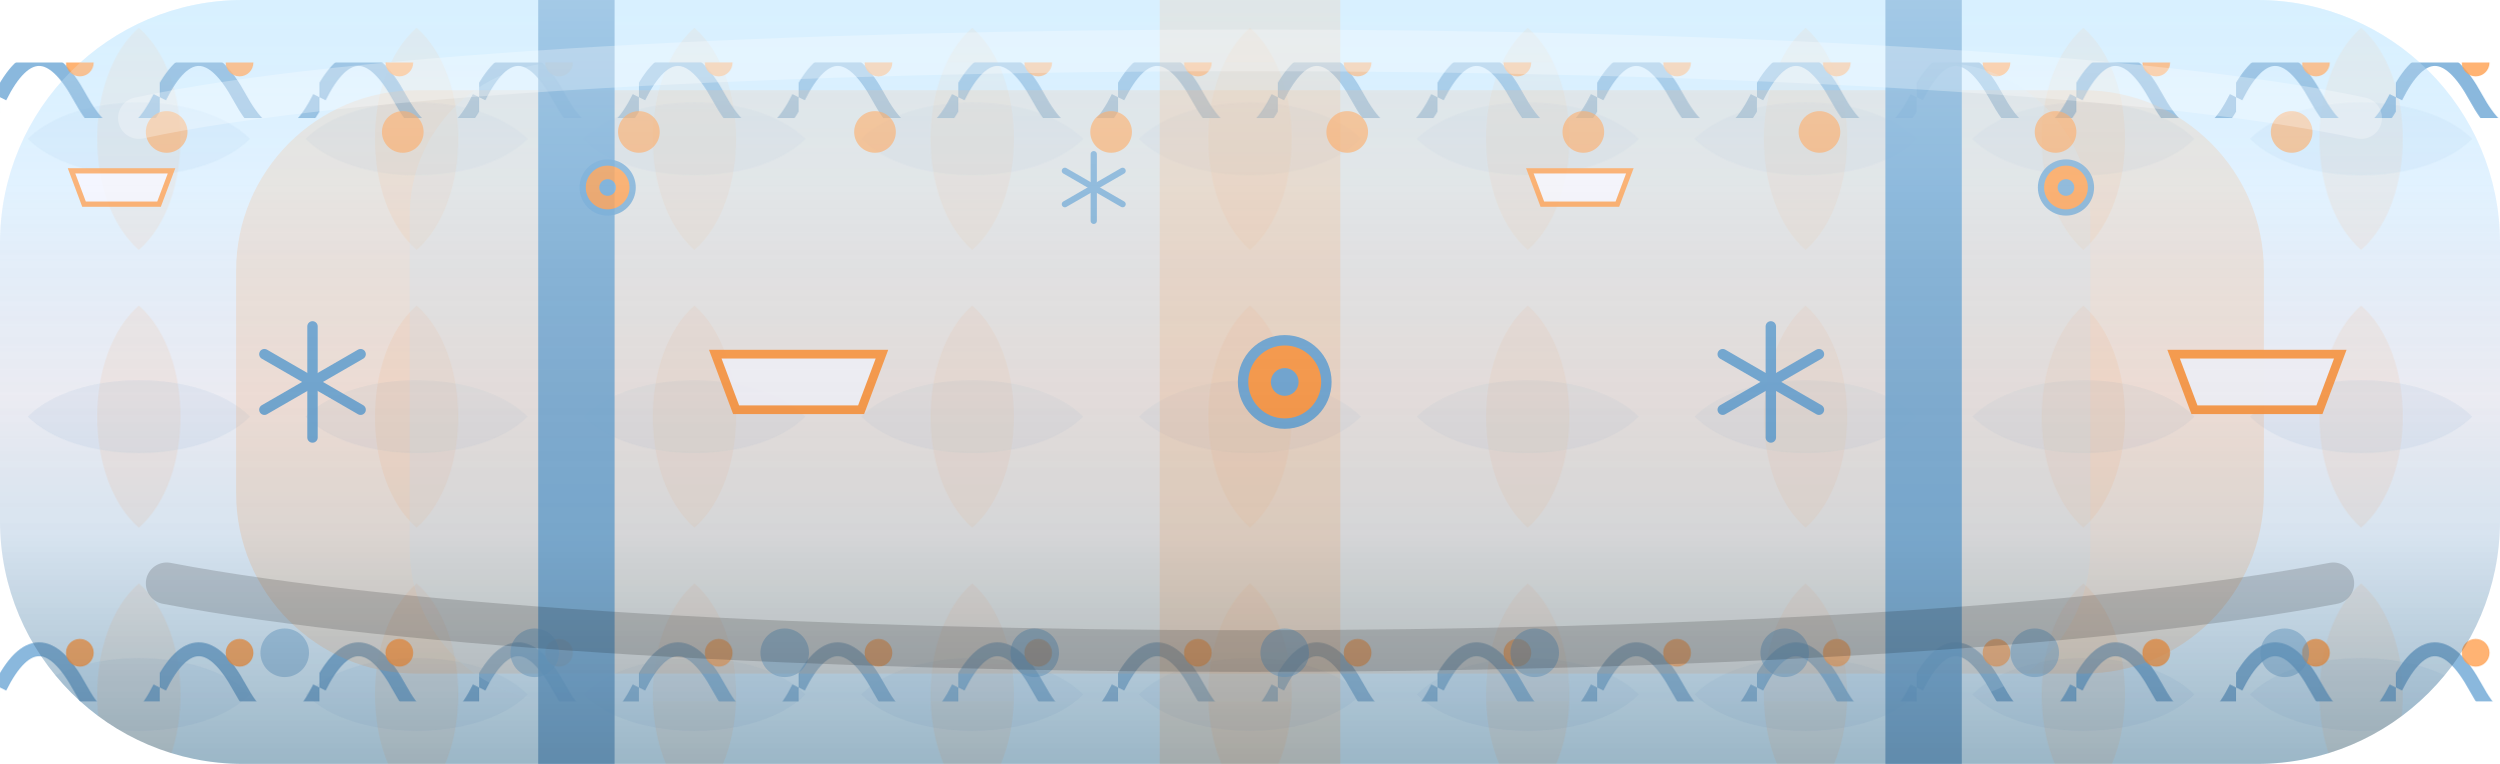
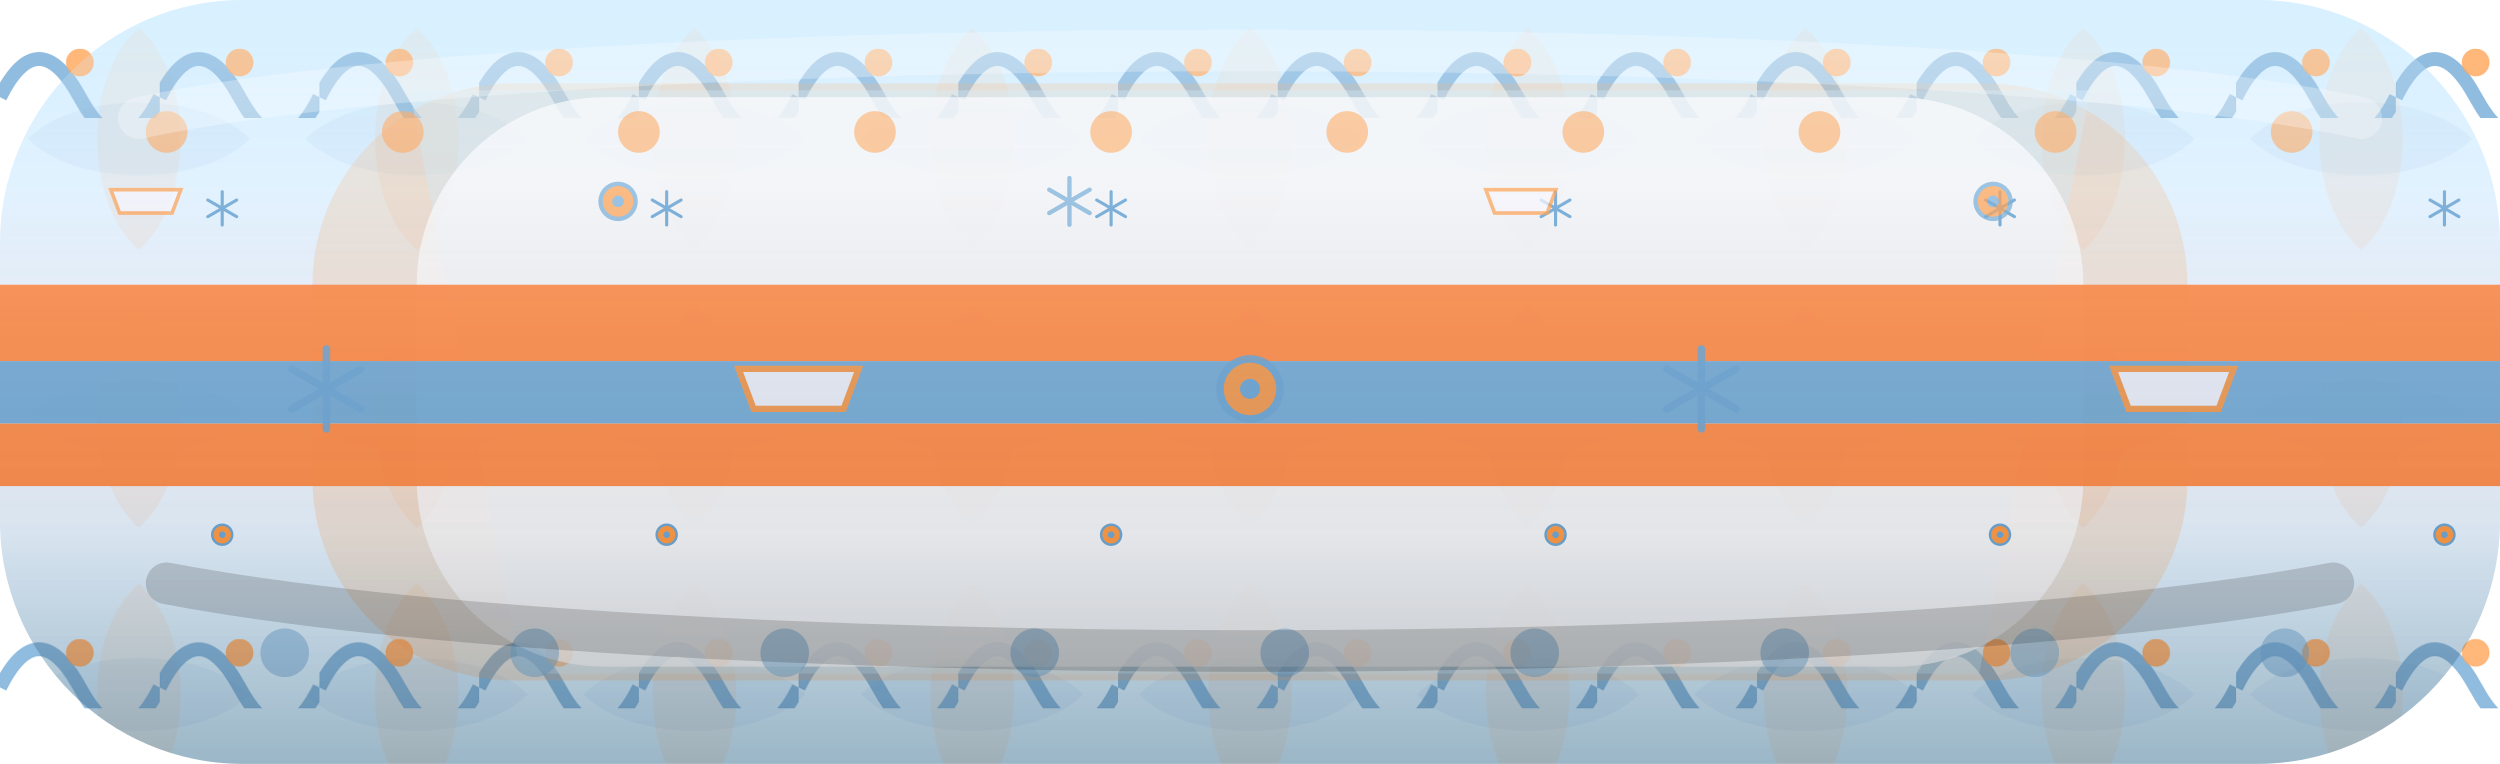
<svg xmlns="http://www.w3.org/2000/svg" width="720" height="220" viewBox="0 0 720 220">
  <defs>
    <linearGradient id="bg" x1="0" y1="0" x2="0" y2="1">
      <stop offset="0%" stop-color="#c7eaff" />
      <stop offset="52%" stop-color="#f7f7ff" />
      <stop offset="100%" stop-color="#c7eaff" />
    </linearGradient>
    <linearGradient id="satin" x1="0" y1="0" x2="0" y2="1">
      <stop offset="0%" stop-color="rgba(255,255,255,0.30)" />
      <stop offset="24%" stop-color="rgba(255,255,255,0.12)" />
      <stop offset="70%" stop-color="rgba(0,0,0,0.06)" />
      <stop offset="100%" stop-color="rgba(0,0,0,0.22)" />
    </linearGradient>
    <pattern id="brocade-santa3" width="80" height="80" patternUnits="userSpaceOnUse">
      <path d="M 40 8 C 56 22, 56 58, 40 72 C 24 58, 24 22, 40 8 Z" fill="#ff9b47" opacity="0.10" />
      <path d="M 8 40 C 22 26, 58 26, 72 40 C 58 54, 22 54, 8 40 Z" fill="#6fa8d6" opacity="0.10" />
    </pattern>
    <pattern id="trim-santa3" width="46" height="34" patternUnits="userSpaceOnUse">
      <path d="M 0 28 Q 11 6 23 28 T 46 28" stroke="#6fa8d6" stroke-width="4" fill="none" opacity="0.85" />
      <circle cx="23" cy="18" r="4" fill="#ff9b47" opacity="0.8" />
    </pattern>
  </defs>
  <rect width="720" height="220" rx="70" fill="url(#bg)" />
  <rect x="0" y="0" width="720" height="220" rx="70" fill="url(#brocade-santa3)" />
-   <rect x="0" y="18" width="720" height="24" fill="url(#trim-santa3)" opacity="0.95" />
-   <rect x="0" y="178" width="720" height="24" fill="url(#trim-santa3)" opacity="0.95" />
-   <rect x="68" y="26" width="584" height="168" rx="52" fill="#ff9b47" opacity="0.18" />
-   <rect x="118" y="18" width="484" height="184" rx="44" fill="#c7eaff" opacity="0.22" />
-   <rect x="155" y="0" width="22" height="220" fill="#6fa8d6" opacity="0.85" />
-   <rect x="543" y="0" width="22" height="220" fill="#6fa8d6" opacity="0.85" />
-   <rect x="334" y="0" width="52" height="220" fill="#ff9b47" opacity="0.18" />
-   <g opacity="0.98">
-     <g transform="translate(90 110)">
+   <rect x="0" y="14" width="720" height="22" fill="url(#trim-santa3)" opacity="0.90" />
+   <rect x="0" y="184" width="720" height="22" fill="url(#trim-santa3)" opacity="0.90" />
+   <rect x="90" y="24" width="540" height="172" rx="58" fill="#ff9b47" opacity="0.20" />
+   <path d="M 118 26 L 602 26 L 570 194 L 150 194 Z" fill="#c7eaff" opacity="0.34" />
+   <rect x="120" y="28" width="480" height="164" rx="54" fill="#f9fbff" opacity="0.72" />
+   <rect x="0" y="82" width="720" height="22" fill="#ff8b47" opacity="0.95" />
+   <rect x="0" y="104" width="720" height="18" fill="#6fa8d6" opacity="0.92" />
+   <rect x="0" y="122" width="720" height="18" fill="#ff8b47" opacity="0.95" />
+   <g transform="translate(64 60)">
+     <g transform="rotate(0)">
+       <line x1="0" y1="-4.8" x2="0" y2="4.8" stroke="#6fa8d6" stroke-width="0.9" stroke-linecap="round" />
+     </g>
+     <g transform="rotate(60)">
+       <line x1="0" y1="-4.8" x2="0" y2="4.8" stroke="#6fa8d6" stroke-width="0.9" stroke-linecap="round" />
+     </g>
+     <g transform="rotate(120)">
+       <line x1="0" y1="-4.8" x2="0" y2="4.8" stroke="#6fa8d6" stroke-width="0.9" stroke-linecap="round" />
+     </g>
+   </g>
+   <g transform="translate(192 60)">
+     <g transform="rotate(0)">
+       <line x1="0" y1="-4.8" x2="0" y2="4.8" stroke="#6fa8d6" stroke-width="0.9" stroke-linecap="round" />
+     </g>
+     <g transform="rotate(60)">
+       <line x1="0" y1="-4.8" x2="0" y2="4.8" stroke="#6fa8d6" stroke-width="0.9" stroke-linecap="round" />
+     </g>
+     <g transform="rotate(120)">
+       <line x1="0" y1="-4.8" x2="0" y2="4.8" stroke="#6fa8d6" stroke-width="0.9" stroke-linecap="round" />
+     </g>
+   </g>
+   <g transform="translate(320 60)">
+     <g transform="rotate(0)">
+       <line x1="0" y1="-4.8" x2="0" y2="4.8" stroke="#6fa8d6" stroke-width="0.9" stroke-linecap="round" />
+     </g>
+     <g transform="rotate(60)">
+       <line x1="0" y1="-4.8" x2="0" y2="4.8" stroke="#6fa8d6" stroke-width="0.9" stroke-linecap="round" />
+     </g>
+     <g transform="rotate(120)">
+       <line x1="0" y1="-4.8" x2="0" y2="4.8" stroke="#6fa8d6" stroke-width="0.9" stroke-linecap="round" />
+     </g>
+   </g>
+   <g transform="translate(448 60)">
+     <g transform="rotate(0)">
+       <line x1="0" y1="-4.8" x2="0" y2="4.8" stroke="#6fa8d6" stroke-width="0.9" stroke-linecap="round" />
+     </g>
+     <g transform="rotate(60)">
+       <line x1="0" y1="-4.8" x2="0" y2="4.8" stroke="#6fa8d6" stroke-width="0.9" stroke-linecap="round" />
+     </g>
+     <g transform="rotate(120)">
+       <line x1="0" y1="-4.8" x2="0" y2="4.8" stroke="#6fa8d6" stroke-width="0.9" stroke-linecap="round" />
+     </g>
+   </g>
+   <g transform="translate(576 60)">
+     <g transform="rotate(0)">
+       <line x1="0" y1="-4.8" x2="0" y2="4.8" stroke="#6fa8d6" stroke-width="0.9" stroke-linecap="round" />
+     </g>
+     <g transform="rotate(60)">
+       <line x1="0" y1="-4.8" x2="0" y2="4.8" stroke="#6fa8d6" stroke-width="0.9" stroke-linecap="round" />
+     </g>
+     <g transform="rotate(120)">
+       <line x1="0" y1="-4.8" x2="0" y2="4.8" stroke="#6fa8d6" stroke-width="0.9" stroke-linecap="round" />
+     </g>
+   </g>
+   <g transform="translate(704 60)">
+     <g transform="rotate(0)">
+       <line x1="0" y1="-4.8" x2="0" y2="4.8" stroke="#6fa8d6" stroke-width="0.9" stroke-linecap="round" />
+     </g>
+     <g transform="rotate(60)">
+       <line x1="0" y1="-4.8" x2="0" y2="4.8" stroke="#6fa8d6" stroke-width="0.9" stroke-linecap="round" />
+     </g>
+     <g transform="rotate(120)">
+       <line x1="0" y1="-4.8" x2="0" y2="4.8" stroke="#6fa8d6" stroke-width="0.9" stroke-linecap="round" />
+     </g>
+   </g>
+   <g transform="translate(64 154)">
+     <circle r="2.88" fill="#ff9b47" stroke="#6fa8d6" stroke-width="0.72" />
+     <circle r="0.96" fill="#6fa8d6" />
+   </g>
+   <g transform="translate(192 154)">
+     <circle r="2.88" fill="#ff9b47" stroke="#6fa8d6" stroke-width="0.72" />
+     <circle r="0.96" fill="#6fa8d6" />
+   </g>
+   <g transform="translate(320 154)">
+     <circle r="2.88" fill="#ff9b47" stroke="#6fa8d6" stroke-width="0.72" />
+     <circle r="0.96" fill="#6fa8d6" />
+   </g>
+   <g transform="translate(448 154)">
+     <circle r="2.88" fill="#ff9b47" stroke="#6fa8d6" stroke-width="0.72" />
+     <circle r="0.96" fill="#6fa8d6" />
+   </g>
+   <g transform="translate(576 154)">
+     <circle r="2.88" fill="#ff9b47" stroke="#6fa8d6" stroke-width="0.72" />
+     <circle r="0.96" fill="#6fa8d6" />
+   </g>
+   <g transform="translate(704 154)">
+     <circle r="2.88" fill="#ff9b47" stroke="#6fa8d6" stroke-width="0.72" />
+     <circle r="0.96" fill="#6fa8d6" />
+   </g>
+   <g opacity="0.74">
+     <g transform="translate(42 58)">
+       <path d="M -10.08 -3.36 L 10.08 -3.36 L 7.56 3.36 L -7.56 3.36 Z" fill="#f7f7ff" stroke="#ff9b47" stroke-width="1.05" />
+     </g>
+     <g transform="translate(178 58)">
+       <circle r="5.04" fill="#ff9b47" stroke="#6fa8d6" stroke-width="1.26" />
+       <circle r="1.68" fill="#6fa8d6" />
+     </g>
+     <g transform="translate(308 58)">
      <g transform="rotate(0)">
-         <line x1="0" y1="-16" x2="0" y2="16" stroke="#6fa8d6" stroke-width="3" stroke-linecap="round" />
+         <line x1="0" y1="-6.72" x2="0" y2="6.72" stroke="#6fa8d6" stroke-width="1.26" stroke-linecap="round" />
      </g>
      <g transform="rotate(60)">
-         <line x1="0" y1="-16" x2="0" y2="16" stroke="#6fa8d6" stroke-width="3" stroke-linecap="round" />
+         <line x1="0" y1="-6.72" x2="0" y2="6.72" stroke="#6fa8d6" stroke-width="1.26" stroke-linecap="round" />
      </g>
      <g transform="rotate(120)">
-         <line x1="0" y1="-16" x2="0" y2="16" stroke="#6fa8d6" stroke-width="3" stroke-linecap="round" />
-       </g>
-     </g>
-     <g transform="translate(230 110)">
-       <path d="M -24 -8 L 24 -8 L 18 8 L -18 8 Z" fill="#f7f7ff" stroke="#ff9b47" stroke-width="2.5" />
-     </g>
-     <g transform="translate(370 110)">
-       <circle r="12" fill="#ff9b47" stroke="#6fa8d6" stroke-width="3" />
-       <circle r="4" fill="#6fa8d6" />
-     </g>
-     <g transform="translate(510 110)">
+         <line x1="0" y1="-6.72" x2="0" y2="6.72" stroke="#6fa8d6" stroke-width="1.26" stroke-linecap="round" />
+       </g>
+     </g>
+     <g transform="translate(438 58)">
+       <path d="M -10.08 -3.36 L 10.08 -3.36 L 7.56 3.36 L -7.56 3.36 Z" fill="#f7f7ff" stroke="#ff9b47" stroke-width="1.05" />
+     </g>
+     <g transform="translate(574 58)">
+       <circle r="5.04" fill="#ff9b47" stroke="#6fa8d6" stroke-width="1.26" />
+       <circle r="1.68" fill="#6fa8d6" />
+     </g>
+   </g>
+   <g opacity="0.88">
+     <g transform="translate(94 112)">
      <g transform="rotate(0)">
-         <line x1="0" y1="-16" x2="0" y2="16" stroke="#6fa8d6" stroke-width="3" stroke-linecap="round" />
+         <line x1="0" y1="-11.52" x2="0" y2="11.52" stroke="#6fa8d6" stroke-width="2.16" stroke-linecap="round" />
      </g>
      <g transform="rotate(60)">
-         <line x1="0" y1="-16" x2="0" y2="16" stroke="#6fa8d6" stroke-width="3" stroke-linecap="round" />
+         <line x1="0" y1="-11.52" x2="0" y2="11.52" stroke="#6fa8d6" stroke-width="2.16" stroke-linecap="round" />
      </g>
      <g transform="rotate(120)">
-         <line x1="0" y1="-16" x2="0" y2="16" stroke="#6fa8d6" stroke-width="3" stroke-linecap="round" />
-       </g>
-     </g>
-     <g transform="translate(650 110)">
-       <path d="M -24 -8 L 24 -8 L 18 8 L -18 8 Z" fill="#f7f7ff" stroke="#ff9b47" stroke-width="2.5" />
-     </g>
-   </g>
-   <g opacity="0.82">
-     <g transform="translate(35 54)">
-       <path d="M -14.4 -4.8 L 14.4 -4.8 L 10.8 4.8 L -10.8 4.8 Z" fill="#f7f7ff" stroke="#ff9b47" stroke-width="1.5" />
-     </g>
-     <g transform="translate(175 54)">
-       <circle r="7.2" fill="#ff9b47" stroke="#6fa8d6" stroke-width="1.8" />
-       <circle r="2.4" fill="#6fa8d6" />
-     </g>
-     <g transform="translate(315 54)">
+         <line x1="0" y1="-11.52" x2="0" y2="11.52" stroke="#6fa8d6" stroke-width="2.16" stroke-linecap="round" />
+       </g>
+     </g>
+     <g transform="translate(230 112)">
+       <path d="M -17.28 -5.76 L 17.28 -5.76 L 12.96 5.76 L -12.96 5.76 Z" fill="#f7f7ff" stroke="#ff9b47" stroke-width="1.8" />
+     </g>
+     <g transform="translate(360 112)">
+       <circle r="8.64" fill="#ff9b47" stroke="#6fa8d6" stroke-width="2.16" />
+       <circle r="2.88" fill="#6fa8d6" />
+     </g>
+     <g transform="translate(490 112)">
      <g transform="rotate(0)">
-         <line x1="0" y1="-9.6" x2="0" y2="9.6" stroke="#6fa8d6" stroke-width="1.8" stroke-linecap="round" />
+         <line x1="0" y1="-11.52" x2="0" y2="11.52" stroke="#6fa8d6" stroke-width="2.16" stroke-linecap="round" />
      </g>
      <g transform="rotate(60)">
-         <line x1="0" y1="-9.6" x2="0" y2="9.6" stroke="#6fa8d6" stroke-width="1.8" stroke-linecap="round" />
+         <line x1="0" y1="-11.52" x2="0" y2="11.52" stroke="#6fa8d6" stroke-width="2.16" stroke-linecap="round" />
      </g>
      <g transform="rotate(120)">
-         <line x1="0" y1="-9.6" x2="0" y2="9.6" stroke="#6fa8d6" stroke-width="1.8" stroke-linecap="round" />
-       </g>
-     </g>
-     <g transform="translate(455 54)">
-       <path d="M -14.4 -4.8 L 14.4 -4.8 L 10.8 4.8 L -10.8 4.8 Z" fill="#f7f7ff" stroke="#ff9b47" stroke-width="1.5" />
-     </g>
-     <g transform="translate(595 54)">
-       <circle r="7.2" fill="#ff9b47" stroke="#6fa8d6" stroke-width="1.8" />
-       <circle r="2.4" fill="#6fa8d6" />
+         <line x1="0" y1="-11.52" x2="0" y2="11.52" stroke="#6fa8d6" stroke-width="2.16" stroke-linecap="round" />
+       </g>
+     </g>
+     <g transform="translate(626 112)">
+       <path d="M -17.28 -5.76 L 17.28 -5.76 L 12.96 5.76 L -12.96 5.76 Z" fill="#f7f7ff" stroke="#ff9b47" stroke-width="1.8" />
    </g>
  </g>
  <g opacity="0.82">
    <circle cx="48" cy="38" r="6" fill="#ff9b47" opacity="0.72" />
    <circle cx="116" cy="38" r="6" fill="#ff9b47" opacity="0.72" />
    <circle cx="184" cy="38" r="6" fill="#ff9b47" opacity="0.72" />
    <circle cx="252" cy="38" r="6" fill="#ff9b47" opacity="0.72" />
    <circle cx="320" cy="38" r="6" fill="#ff9b47" opacity="0.72" />
    <circle cx="388" cy="38" r="6" fill="#ff9b47" opacity="0.72" />
    <circle cx="456" cy="38" r="6" fill="#ff9b47" opacity="0.72" />
    <circle cx="524" cy="38" r="6" fill="#ff9b47" opacity="0.72" />
    <circle cx="592" cy="38" r="6" fill="#ff9b47" opacity="0.72" />
    <circle cx="660" cy="38" r="6" fill="#ff9b47" opacity="0.72" />
  </g>
  <g opacity="0.72">
    <circle cx="82" cy="188" r="7" fill="#6fa8d6" opacity="0.65" />
    <circle cx="154" cy="188" r="7" fill="#6fa8d6" opacity="0.65" />
    <circle cx="226" cy="188" r="7" fill="#6fa8d6" opacity="0.65" />
    <circle cx="298" cy="188" r="7" fill="#6fa8d6" opacity="0.65" />
    <circle cx="370" cy="188" r="7" fill="#6fa8d6" opacity="0.65" />
    <circle cx="442" cy="188" r="7" fill="#6fa8d6" opacity="0.65" />
    <circle cx="514" cy="188" r="7" fill="#6fa8d6" opacity="0.65" />
    <circle cx="586" cy="188" r="7" fill="#6fa8d6" opacity="0.65" />
    <circle cx="658" cy="188" r="7" fill="#6fa8d6" opacity="0.65" />
  </g>
  <rect x="0" y="0" width="720" height="220" rx="70" fill="url(#satin)" />
  <path d="M 40 34 C 160 8, 560 8, 680 34" stroke="rgba(255,255,255,0.28)" stroke-width="12" stroke-linecap="round" fill="none" />
  <path d="M 48 168 C 184 194, 536 194, 672 168" stroke="rgba(0,0,0,0.16)" stroke-width="12" stroke-linecap="round" fill="none" />
</svg>
